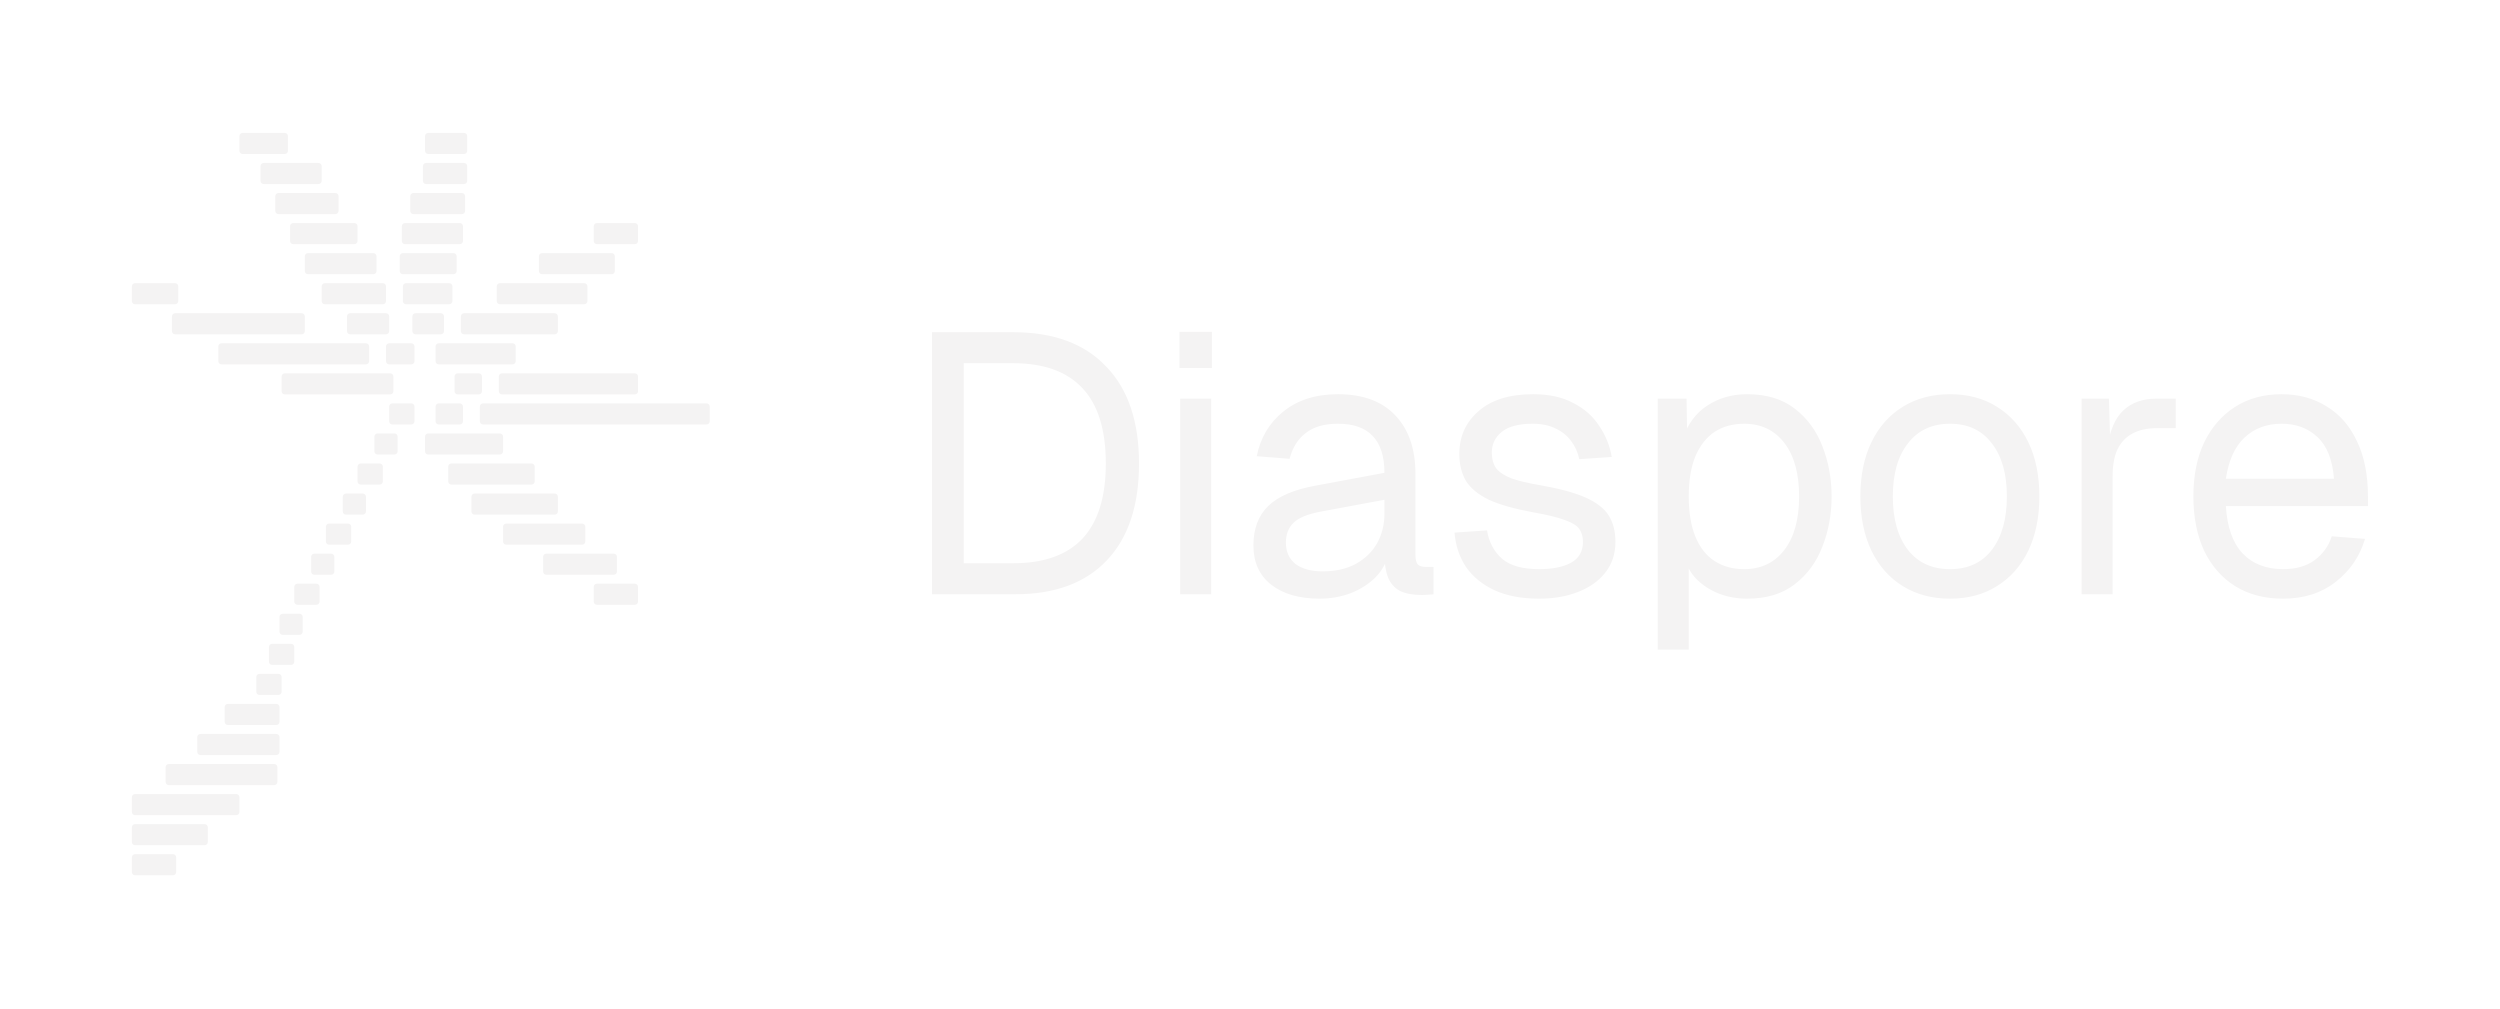
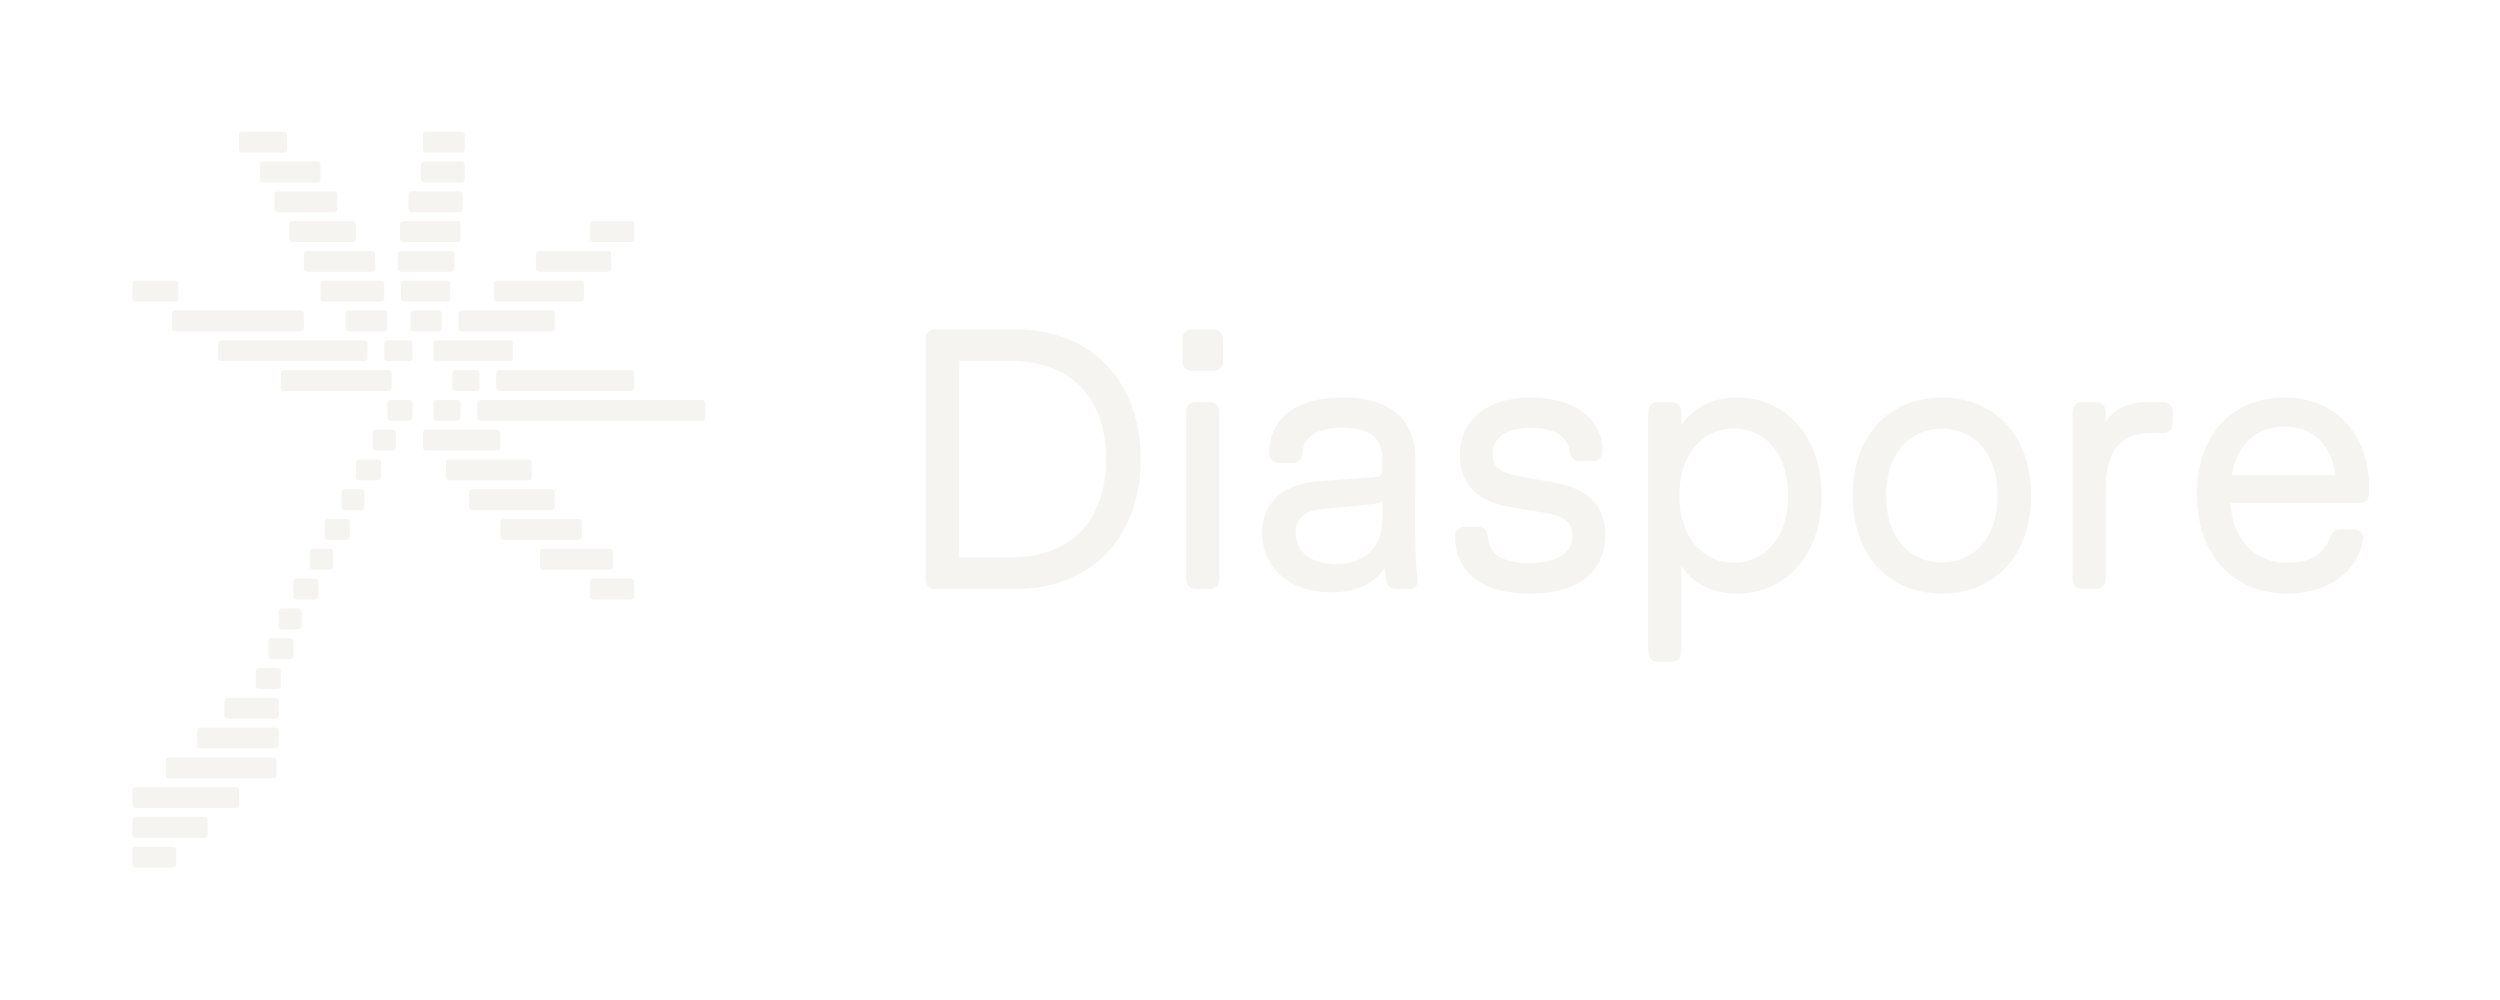
- <svg xmlns="http://www.w3.org/2000/svg" width="1138" height="459" viewBox="244 240 1138 459" fill="none">
-   <g transform="translate(-558.47 107.00)">
+ <svg xmlns="http://www.w3.org/2000/svg" width="1148" height="459" viewBox="237.00 240.00 1148.00 459.00" fill="none">
+   <g transform="translate(-564.71 107.00)">
    <g transform="scale(1.5)">
-       <path transform="translate(0 16.0)" d="M817.804 253V173.48H842.444C854.689 173.48 864.097 176.952 870.668 183.896C877.313 190.765 880.636 200.584 880.636 213.352C880.636 226.045 877.388 235.827 870.892 242.696C864.396 249.565 855.137 253 843.116 253H817.804ZM827.436 243.592H842.444C851.777 243.592 858.796 241.091 863.5 236.088C868.204 231.011 870.556 223.432 870.556 213.352C870.556 203.123 868.204 195.507 863.5 190.504C858.796 185.427 851.777 182.888 842.444 182.888H827.436V243.592ZM893.132 253V193.64H902.54V253H893.132ZM892.908 184.344V173.368H902.764V184.344H892.908ZM935.398 254.344C929.275 254.344 924.385 252.925 920.726 250.088C917.142 247.251 915.35 243.293 915.35 238.216C915.35 233.139 916.843 229.144 919.83 226.232C922.817 223.32 927.558 221.267 934.054 220.072L955.11 216.152C955.11 211.149 953.915 207.416 951.526 204.952C949.211 202.488 945.702 201.256 940.998 201.256C936.891 201.256 933.643 202.189 931.254 204.056C928.865 205.848 927.222 208.461 926.326 211.896L916.358 211.112C917.478 205.512 920.166 200.995 924.422 197.56C928.753 194.051 934.278 192.296 940.998 192.296C948.614 192.296 954.438 194.461 958.47 198.792C962.502 203.048 964.518 208.947 964.518 216.488V241.016C964.518 242.36 964.742 243.331 965.19 243.928C965.713 244.451 966.534 244.712 967.654 244.712H970.006V253C969.707 253.075 969.222 253.112 968.55 253.112C967.878 253.187 967.169 253.224 966.422 253.224C963.734 253.224 961.531 252.813 959.814 251.992C958.171 251.096 956.977 249.752 956.23 247.96C955.483 246.093 955.11 243.667 955.11 240.68L956.23 240.904C955.707 243.443 954.438 245.757 952.422 247.848C950.406 249.864 947.905 251.469 944.918 252.664C941.931 253.784 938.758 254.344 935.398 254.344ZM936.294 246.056C940.251 246.056 943.611 245.309 946.374 243.816C949.211 242.248 951.377 240.157 952.87 237.544C954.363 234.856 955.11 231.869 955.11 228.584V224.328L935.846 227.912C931.814 228.659 929.014 229.816 927.446 231.384C925.953 232.877 925.206 234.856 925.206 237.32C925.206 240.083 926.177 242.248 928.118 243.816C930.134 245.309 932.859 246.056 936.294 246.056ZM1002.03 254.344C996.728 254.344 992.21 253.485 988.477 251.768C984.818 250.051 981.944 247.699 979.853 244.712C977.837 241.651 976.68 238.179 976.381 234.296L986.237 233.624C986.834 237.208 988.365 240.083 990.829 242.248C993.293 244.339 997.026 245.384 1002.03 245.384C1006.06 245.384 1009.27 244.749 1011.66 243.48C1014.13 242.136 1015.36 240.008 1015.36 237.096C1015.36 235.528 1014.98 234.221 1014.24 233.176C1013.49 232.131 1012.03 231.235 1009.87 230.488C1007.7 229.667 1004.49 228.883 1000.24 228.136C994.562 227.091 990.082 225.821 986.797 224.328C983.586 222.76 981.272 220.856 979.853 218.616C978.509 216.301 977.837 213.576 977.837 210.44C977.837 205.139 979.778 200.808 983.661 197.448C987.544 194.013 993.069 192.296 1000.24 192.296C1005.09 192.296 1009.16 193.192 1012.45 194.984C1015.81 196.701 1018.42 199.016 1020.29 201.928C1022.23 204.765 1023.5 207.901 1024.09 211.336L1014.24 212.008C1013.79 209.917 1012.97 208.088 1011.77 206.52C1010.58 204.877 1009.01 203.608 1007.07 202.712C1005.13 201.741 1002.81 201.256 1000.13 201.256C995.869 201.256 992.733 202.077 990.717 203.72C988.701 205.363 987.693 207.453 987.693 209.992C987.693 211.933 988.141 213.539 989.037 214.808C990.008 216.003 991.538 217.011 993.629 217.832C995.72 218.579 998.52 219.251 1002.03 219.848C1008.08 220.893 1012.78 222.163 1016.14 223.656C1019.5 225.149 1021.85 226.979 1023.2 229.144C1024.54 231.309 1025.21 233.96 1025.21 237.096C1025.21 240.755 1024.17 243.891 1022.08 246.504C1020.06 249.043 1017.3 250.984 1013.79 252.328C1010.35 253.672 1006.43 254.344 1002.03 254.344ZM1038.05 269.8V193.64H1046.79L1047.01 206.408L1045.67 205.736C1047.16 201.331 1049.63 198.008 1053.06 195.768C1056.57 193.453 1060.6 192.296 1065.16 192.296C1071.06 192.296 1075.87 193.752 1079.61 196.664C1083.41 199.576 1086.21 203.384 1088.01 208.088C1089.87 212.792 1090.81 217.869 1090.81 223.32C1090.81 228.771 1089.87 233.848 1088.01 238.552C1086.21 243.256 1083.41 247.064 1079.61 249.976C1075.87 252.888 1071.06 254.344 1065.16 254.344C1062.1 254.344 1059.22 253.821 1056.53 252.776C1053.92 251.731 1051.68 250.275 1049.81 248.408C1048.02 246.541 1046.79 244.339 1046.12 241.8L1047.46 240.232V269.8H1038.05ZM1064.26 245.384C1069.41 245.384 1073.48 243.443 1076.47 239.56C1079.46 235.677 1080.95 230.264 1080.95 223.32C1080.95 216.376 1079.46 210.963 1076.47 207.08C1073.48 203.197 1069.41 201.256 1064.26 201.256C1060.83 201.256 1057.84 202.077 1055.3 203.72C1052.84 205.363 1050.9 207.827 1049.48 211.112C1048.13 214.397 1047.46 218.467 1047.46 223.32C1047.46 228.173 1048.13 232.243 1049.48 235.528C1050.82 238.813 1052.76 241.277 1055.3 242.92C1057.84 244.563 1060.83 245.384 1064.26 245.384ZM1126.75 254.344C1121.3 254.344 1116.52 253.075 1112.42 250.536C1108.31 247.997 1105.14 244.413 1102.9 239.784C1100.66 235.08 1099.54 229.592 1099.54 223.32C1099.54 216.973 1100.66 211.485 1102.9 206.856C1105.14 202.227 1108.31 198.643 1112.42 196.104C1116.52 193.565 1121.3 192.296 1126.75 192.296C1132.2 192.296 1136.95 193.565 1140.98 196.104C1145.08 198.643 1148.26 202.227 1150.5 206.856C1152.74 211.485 1153.86 216.973 1153.86 223.32C1153.86 229.592 1152.74 235.08 1150.5 239.784C1148.26 244.413 1145.08 247.997 1140.98 250.536C1136.95 253.075 1132.2 254.344 1126.75 254.344ZM1126.75 245.384C1132.2 245.384 1136.42 243.443 1139.41 239.56C1142.47 235.603 1144 230.189 1144 223.32C1144 216.451 1142.47 211.075 1139.41 207.192C1136.42 203.235 1132.2 201.256 1126.75 201.256C1121.3 201.256 1117.05 203.235 1113.99 207.192C1110.92 211.075 1109.39 216.451 1109.39 223.32C1109.39 230.189 1110.92 235.603 1113.99 239.56C1117.05 243.443 1121.3 245.384 1126.75 245.384ZM1166.68 253V193.64H1174.97L1175.41 208.648L1174.52 208.312C1175.27 203.235 1176.87 199.539 1179.33 197.224C1181.87 194.835 1185.23 193.64 1189.41 193.64H1195.24V202.6H1189.53C1186.54 202.6 1184.04 203.16 1182.02 204.28C1180.08 205.325 1178.59 206.931 1177.54 209.096C1176.57 211.187 1176.09 213.875 1176.09 217.16V253H1166.68ZM1227.82 254.344C1222.22 254.344 1217.36 253.075 1213.26 250.536C1209.22 247.997 1206.09 244.413 1203.85 239.784C1201.68 235.08 1200.6 229.592 1200.6 223.32C1200.6 217.048 1201.68 211.597 1203.85 206.968C1206.09 202.339 1209.19 198.755 1213.14 196.216C1217.18 193.603 1221.92 192.296 1227.37 192.296C1232.52 192.296 1237.07 193.528 1241.03 195.992C1244.99 198.381 1248.05 201.891 1250.22 206.52C1252.46 211.149 1253.58 216.787 1253.58 223.432V226.232H1210.46C1210.83 232.579 1212.51 237.357 1215.5 240.568C1218.56 243.779 1222.66 245.384 1227.82 245.384C1231.7 245.384 1234.87 244.488 1237.34 242.696C1239.87 240.829 1241.63 238.403 1242.6 235.416L1252.68 236.2C1251.11 241.501 1248.13 245.869 1243.72 249.304C1239.39 252.664 1234.09 254.344 1227.82 254.344ZM1210.46 217.944H1243.27C1242.82 212.195 1241.14 207.976 1238.23 205.288C1235.39 202.6 1231.77 201.256 1227.37 201.256C1222.81 201.256 1219.04 202.675 1216.06 205.512C1213.14 208.275 1211.28 212.419 1210.46 217.944Z" fill="#F4F3F3" />
+       <path transform="translate(0 16.0)" d="M883.681 213.24C883.681 190.428 869.716 173.48 844.94 173.48H820.985C818.922 173.48 817.804 174.598 817.804 176.661V249.819C817.804 251.882 818.922 253 820.985 253H844.94C869.716 253 883.681 236.052 883.681 213.24ZM873.046 213.24C873.046 232.474 862.037 243.308 843.772 243.308H828.142V183.171H843.772C862.037 183.171 873.046 194.006 873.046 213.24ZM897.597 198.926V249.819C897.597 251.882 898.716 253 900.778 253H904.555C906.618 253 907.736 251.882 907.736 249.819V198.926C907.736 196.864 906.618 195.746 904.555 195.746H900.778C898.716 195.746 897.597 196.864 897.597 198.926ZM896.454 176.661V183.022C896.454 185.085 897.572 186.203 899.635 186.203H905.698C907.761 186.203 908.879 185.085 908.879 183.022V176.661C908.879 174.598 907.761 173.48 905.698 173.48H899.635C897.572 173.48 896.454 174.598 896.454 176.661ZM945.409 194.354C929.778 194.354 922.944 202.082 923.019 211.376C923.044 213.364 924.311 214.383 926.324 214.383H930.201C932.313 214.383 933.033 213.265 933.183 211.177C933.53 206.754 937.183 203.598 945.409 203.598C953.833 203.598 957.685 206.829 957.685 213.19V215.601C957.685 218.334 957.56 218.608 954.628 218.806L938.451 219.949C927.368 220.745 920.857 226.435 920.857 235.68C920.857 246.241 928.958 253.994 942.104 253.994C949.385 253.994 955.324 251.434 958.356 246.44L958.927 250.739C959.126 252.254 960.244 253 962.207 253H965.587C967.774 253 968.693 251.757 968.42 249.596C967.873 245.421 967.724 239.432 967.724 235.257L967.774 213.464C967.799 201.66 960.816 194.354 945.409 194.354ZM931.095 235.779C931.095 230.983 934.127 228.995 939.296 228.498L953.46 227.156C955.075 227.007 956.492 226.709 957.685 226.286V231.679C957.685 239.879 952.466 245.346 943.396 245.346C935.643 245.346 931.095 241.345 931.095 235.779ZM1002.738 254.392C1020.431 254.392 1025.923 245.371 1025.923 236.276C1025.923 226.535 1019.462 221.987 1010.168 220.347L999.433 218.458C993.717 217.44 991.431 215.7 991.431 211.749C991.431 207.177 994.711 203.648 1003.061 203.648C1011.46 203.648 1014.492 207.027 1015.014 210.73C1015.312 212.743 1016.057 213.836 1018.12 213.836H1021.748C1023.736 213.836 1025.053 212.842 1025.078 210.879C1025.202 201.983 1017.623 194.354 1003.061 194.354C988.996 194.354 981.392 201.859 981.392 212.097C981.392 221.192 987.356 226.261 996.351 227.802L1007.086 229.641C1013.324 230.71 1015.834 232.325 1015.834 236.748C1015.834 241.768 1011.758 245.023 1002.613 245.023C993.692 245.023 990.462 241.991 989.94 237.071C989.741 235.009 988.847 233.915 986.784 233.915H983.206C981.193 233.915 979.925 234.909 979.901 236.897C979.801 244.849 984.821 254.392 1002.738 254.392ZM1039.044 198.926V272.085C1039.044 274.147 1040.162 275.266 1042.224 275.266H1046.002C1048.064 275.266 1049.182 274.147 1049.182 272.085V245.868C1052.537 251.111 1058.551 254.392 1066.254 254.392C1080.965 254.392 1092.123 242.737 1092.123 224.373C1092.123 206.009 1080.965 194.354 1066.254 194.354C1058.551 194.354 1052.537 197.634 1049.182 202.878V198.926C1049.182 196.864 1048.064 195.746 1046.002 195.746H1042.224C1040.162 195.746 1039.044 196.864 1039.044 198.926ZM1081.885 224.373C1081.885 237.618 1074.306 244.949 1065.285 244.949C1056.265 244.949 1048.586 237.618 1048.586 224.373C1048.586 211.128 1056.265 203.797 1065.285 203.797C1074.306 203.797 1081.885 211.128 1081.885 224.373ZM1128.951 254.392C1144.209 254.392 1156.236 243.681 1156.236 224.373C1156.236 205.064 1144.209 194.354 1128.951 194.354C1113.693 194.354 1101.666 205.064 1101.666 224.373C1101.666 243.681 1113.693 254.392 1128.951 254.392ZM1128.951 244.849C1119.905 244.849 1111.904 238.239 1111.904 224.373C1111.904 210.506 1119.905 203.896 1128.951 203.896C1137.996 203.896 1145.998 210.506 1145.998 224.373C1145.998 238.239 1137.996 244.849 1128.951 244.849ZM1168.959 198.926V249.819C1168.959 251.882 1170.078 253 1172.14 253H1175.917C1177.98 253 1179.098 251.882 1179.098 249.819V222.434C1179.098 210.382 1183.919 205.288 1192.567 205.288H1196.468C1198.531 205.288 1199.649 204.17 1199.649 202.107V198.926C1199.649 196.864 1198.531 195.746 1196.468 195.746H1192.07C1186.255 195.746 1181.782 197.584 1179.098 202.008V198.926C1179.098 196.864 1177.98 195.746 1175.917 195.746H1172.14C1170.078 195.746 1168.959 196.864 1168.959 198.926ZM1234.712 254.392C1247.137 254.392 1256.183 247.707 1257.848 238.015C1258.221 235.903 1256.953 234.71 1254.816 234.71H1251.163C1249.25 234.71 1248.305 235.655 1247.659 237.469C1245.945 242.24 1241.695 244.973 1234.712 244.973C1224.673 244.973 1218.113 238.065 1217.243 226.659H1256.58C1258.643 226.659 1259.761 225.541 1259.761 223.478V222.261C1259.761 205.884 1249.796 194.354 1233.768 194.354C1217.939 194.354 1207.005 205.636 1207.005 224C1207.005 242.563 1218.113 254.392 1234.712 254.392ZM1217.64 218.086C1219.33 208.767 1225.195 203.25 1233.768 203.25C1242.615 203.25 1248.281 208.891 1249.448 218.086Z" fill="#F5F4F0" />
      <g transform="translate(493.720 66.920) scale(0.64)">
-         <rect x="178.00" y="97.00" width="23.00" height="10.00" rx="1.5" fill="#F4F3F3" />
-         <rect x="266.00" y="97.00" width="20.00" height="10.00" rx="1.5" fill="#F4F3F3" />
-         <rect x="188.00" y="111.25" width="29.00" height="10.00" rx="1.5" fill="#F4F3F3" />
-         <rect x="265.00" y="111.25" width="21.00" height="10.00" rx="1.5" fill="#F4F3F3" />
-         <rect x="195.00" y="125.50" width="30.00" height="10.00" rx="1.5" fill="#F4F3F3" />
-         <rect x="259.00" y="125.50" width="26.00" height="10.00" rx="1.5" fill="#F4F3F3" />
-         <rect x="202.00" y="139.75" width="32.00" height="10.00" rx="1.5" fill="#F4F3F3" />
-         <rect x="255.00" y="139.75" width="29.00" height="10.00" rx="1.5" fill="#F4F3F3" />
-         <rect x="346.00" y="139.75" width="21.00" height="10.00" rx="1.5" fill="#F4F3F3" />
-         <rect x="209.00" y="154.00" width="34.00" height="10.00" rx="1.5" fill="#F4F3F3" />
-         <rect x="254.00" y="154.00" width="27.00" height="10.00" rx="1.5" fill="#F4F3F3" />
-         <rect x="320.00" y="154.00" width="36.00" height="10.00" rx="1.5" fill="#F4F3F3" />
-         <rect x="127.00" y="168.25" width="22.00" height="10.00" rx="1.5" fill="#F4F3F3" />
-         <rect x="217.00" y="168.25" width="30.50" height="10.00" rx="1.5" fill="#F4F3F3" />
-         <rect x="255.50" y="168.25" width="23.50" height="10.00" rx="1.5" fill="#F4F3F3" />
-         <rect x="300.00" y="168.25" width="43.00" height="10.00" rx="1.5" fill="#F4F3F3" />
-         <rect x="146.00" y="182.50" width="63.00" height="10.00" rx="1.5" fill="#F4F3F3" />
-         <rect x="229.00" y="182.50" width="20.00" height="10.00" rx="1.5" fill="#F4F3F3" />
-         <rect x="260.00" y="182.50" width="15.00" height="10.00" rx="1.5" fill="#F4F3F3" />
-         <rect x="283.00" y="182.50" width="46.00" height="10.00" rx="1.5" fill="#F4F3F3" />
-         <rect x="168.00" y="196.75" width="71.50" height="10.00" rx="1.5" fill="#F4F3F3" />
-         <rect x="247.50" y="196.75" width="13.50" height="10.00" rx="1.5" fill="#F4F3F3" />
-         <rect x="271.00" y="196.75" width="38.00" height="10.00" rx="1.5" fill="#F4F3F3" />
-         <rect x="198.00" y="211.00" width="53.00" height="10.00" rx="1.5" fill="#F4F3F3" />
-         <rect x="280.00" y="211.00" width="13.00" height="10.00" rx="1.5" fill="#F4F3F3" />
-         <rect x="301.00" y="211.00" width="66.00" height="10.00" rx="1.5" fill="#F4F3F3" />
-         <rect x="249.00" y="225.25" width="12.00" height="10.00" rx="1.5" fill="#F4F3F3" />
-         <rect x="271.00" y="225.25" width="13.00" height="10.00" rx="1.5" fill="#F4F3F3" />
-         <rect x="292.00" y="225.25" width="109.00" height="10.00" rx="1.5" fill="#F4F3F3" />
-         <rect x="242.00" y="239.50" width="11.00" height="10.00" rx="1.5" fill="#F4F3F3" />
-         <rect x="266.00" y="239.50" width="37.00" height="10.00" rx="1.5" fill="#F4F3F3" />
-         <rect x="234.00" y="253.75" width="12.00" height="10.00" rx="1.5" fill="#F4F3F3" />
-         <rect x="277.00" y="253.75" width="41.00" height="10.00" rx="1.5" fill="#F4F3F3" />
-         <rect x="227.00" y="268.00" width="11.00" height="10.00" rx="1.5" fill="#F4F3F3" />
-         <rect x="288.00" y="268.00" width="41.00" height="10.00" rx="1.5" fill="#F4F3F3" />
-         <rect x="219.00" y="282.25" width="12.00" height="10.00" rx="1.5" fill="#F4F3F3" />
-         <rect x="303.00" y="282.25" width="39.00" height="10.00" rx="1.5" fill="#F4F3F3" />
-         <rect x="212.00" y="296.50" width="11.00" height="10.00" rx="1.5" fill="#F4F3F3" />
-         <rect x="322.00" y="296.50" width="35.00" height="10.00" rx="1.5" fill="#F4F3F3" />
-         <rect x="204.00" y="310.75" width="12.00" height="10.00" rx="1.5" fill="#F4F3F3" />
-         <rect x="346.00" y="310.75" width="21.00" height="10.00" rx="1.5" fill="#F4F3F3" />
-         <rect x="197.00" y="325.00" width="11.00" height="10.00" rx="1.5" fill="#F4F3F3" />
-         <rect x="192.00" y="339.25" width="12.00" height="10.00" rx="1.5" fill="#F4F3F3" />
-         <rect x="186.00" y="353.50" width="12.00" height="10.00" rx="1.5" fill="#F4F3F3" />
-         <rect x="171.00" y="367.75" width="26.00" height="10.00" rx="1.5" fill="#F4F3F3" />
-         <rect x="158.00" y="382.00" width="39.00" height="10.00" rx="1.5" fill="#F4F3F3" />
-         <rect x="143.00" y="396.25" width="53.00" height="10.00" rx="1.5" fill="#F4F3F3" />
-         <rect x="127.00" y="410.50" width="51.00" height="10.00" rx="1.5" fill="#F4F3F3" />
-         <rect x="127.00" y="424.75" width="36.00" height="10.00" rx="1.5" fill="#F4F3F3" />
-         <rect x="127.00" y="439.00" width="21.00" height="10.00" rx="1.5" fill="#F4F3F3" />
+         <rect x="178.00" y="97.00" width="23.00" height="10.00" rx="1.5" fill="#F5F4F0" />
+         <rect x="266.00" y="97.00" width="20.00" height="10.00" rx="1.5" fill="#F5F4F0" />
+         <rect x="188.00" y="111.25" width="29.00" height="10.00" rx="1.5" fill="#F5F4F0" />
+         <rect x="265.00" y="111.25" width="21.00" height="10.00" rx="1.5" fill="#F5F4F0" />
+         <rect x="195.00" y="125.50" width="30.00" height="10.00" rx="1.5" fill="#F5F4F0" />
+         <rect x="259.00" y="125.50" width="26.00" height="10.00" rx="1.5" fill="#F5F4F0" />
+         <rect x="202.00" y="139.75" width="32.00" height="10.00" rx="1.5" fill="#F5F4F0" />
+         <rect x="255.00" y="139.75" width="29.00" height="10.00" rx="1.5" fill="#F5F4F0" />
+         <rect x="346.00" y="139.75" width="21.00" height="10.00" rx="1.5" fill="#F5F4F0" />
+         <rect x="209.00" y="154.00" width="34.00" height="10.00" rx="1.5" fill="#F5F4F0" />
+         <rect x="254.00" y="154.00" width="27.00" height="10.00" rx="1.5" fill="#F5F4F0" />
+         <rect x="320.00" y="154.00" width="36.00" height="10.00" rx="1.5" fill="#F5F4F0" />
+         <rect x="127.00" y="168.25" width="22.00" height="10.00" rx="1.5" fill="#F5F4F0" />
+         <rect x="217.00" y="168.25" width="30.50" height="10.00" rx="1.5" fill="#F5F4F0" />
+         <rect x="255.50" y="168.25" width="23.50" height="10.00" rx="1.5" fill="#F5F4F0" />
+         <rect x="300.00" y="168.25" width="43.00" height="10.00" rx="1.5" fill="#F5F4F0" />
+         <rect x="146.00" y="182.50" width="63.00" height="10.00" rx="1.5" fill="#F5F4F0" />
+         <rect x="229.00" y="182.50" width="20.00" height="10.00" rx="1.5" fill="#F5F4F0" />
+         <rect x="260.00" y="182.50" width="15.00" height="10.00" rx="1.5" fill="#F5F4F0" />
+         <rect x="283.00" y="182.50" width="46.00" height="10.00" rx="1.5" fill="#F5F4F0" />
+         <rect x="168.00" y="196.75" width="71.50" height="10.00" rx="1.5" fill="#F5F4F0" />
+         <rect x="247.50" y="196.75" width="13.50" height="10.00" rx="1.5" fill="#F5F4F0" />
+         <rect x="271.00" y="196.75" width="38.00" height="10.00" rx="1.5" fill="#F5F4F0" />
+         <rect x="198.00" y="211.00" width="53.00" height="10.00" rx="1.5" fill="#F5F4F0" />
+         <rect x="280.00" y="211.00" width="13.00" height="10.00" rx="1.5" fill="#F5F4F0" />
+         <rect x="301.00" y="211.00" width="66.00" height="10.00" rx="1.5" fill="#F5F4F0" />
+         <rect x="249.00" y="225.25" width="12.00" height="10.00" rx="1.5" fill="#F5F4F0" />
+         <rect x="271.00" y="225.25" width="13.00" height="10.00" rx="1.5" fill="#F5F4F0" />
+         <rect x="292.00" y="225.25" width="109.00" height="10.00" rx="1.5" fill="#F5F4F0" />
+         <rect x="242.00" y="239.50" width="11.00" height="10.00" rx="1.5" fill="#F5F4F0" />
+         <rect x="266.00" y="239.50" width="37.00" height="10.00" rx="1.5" fill="#F5F4F0" />
+         <rect x="234.00" y="253.75" width="12.00" height="10.00" rx="1.5" fill="#F5F4F0" />
+         <rect x="277.00" y="253.75" width="41.00" height="10.00" rx="1.5" fill="#F5F4F0" />
+         <rect x="227.00" y="268.00" width="11.00" height="10.00" rx="1.5" fill="#F5F4F0" />
+         <rect x="288.00" y="268.00" width="41.00" height="10.00" rx="1.5" fill="#F5F4F0" />
+         <rect x="219.00" y="282.25" width="12.00" height="10.00" rx="1.5" fill="#F5F4F0" />
+         <rect x="303.00" y="282.25" width="39.00" height="10.00" rx="1.5" fill="#F5F4F0" />
+         <rect x="212.00" y="296.50" width="11.00" height="10.00" rx="1.5" fill="#F5F4F0" />
+         <rect x="322.00" y="296.50" width="35.00" height="10.00" rx="1.5" fill="#F5F4F0" />
+         <rect x="204.00" y="310.75" width="12.00" height="10.00" rx="1.5" fill="#F5F4F0" />
+         <rect x="346.00" y="310.75" width="21.00" height="10.00" rx="1.5" fill="#F5F4F0" />
+         <rect x="197.00" y="325.00" width="11.00" height="10.00" rx="1.5" fill="#F5F4F0" />
+         <rect x="192.00" y="339.25" width="12.00" height="10.00" rx="1.5" fill="#F5F4F0" />
+         <rect x="186.00" y="353.50" width="12.00" height="10.00" rx="1.5" fill="#F5F4F0" />
+         <rect x="171.00" y="367.75" width="26.00" height="10.00" rx="1.5" fill="#F5F4F0" />
+         <rect x="158.00" y="382.00" width="39.00" height="10.00" rx="1.5" fill="#F5F4F0" />
+         <rect x="143.00" y="396.25" width="53.00" height="10.00" rx="1.5" fill="#F5F4F0" />
+         <rect x="127.00" y="410.50" width="51.00" height="10.00" rx="1.5" fill="#F5F4F0" />
+         <rect x="127.00" y="424.75" width="36.00" height="10.00" rx="1.5" fill="#F5F4F0" />
+         <rect x="127.00" y="439.00" width="21.00" height="10.00" rx="1.5" fill="#F5F4F0" />
      </g>
    </g>
  </g>
</svg>
